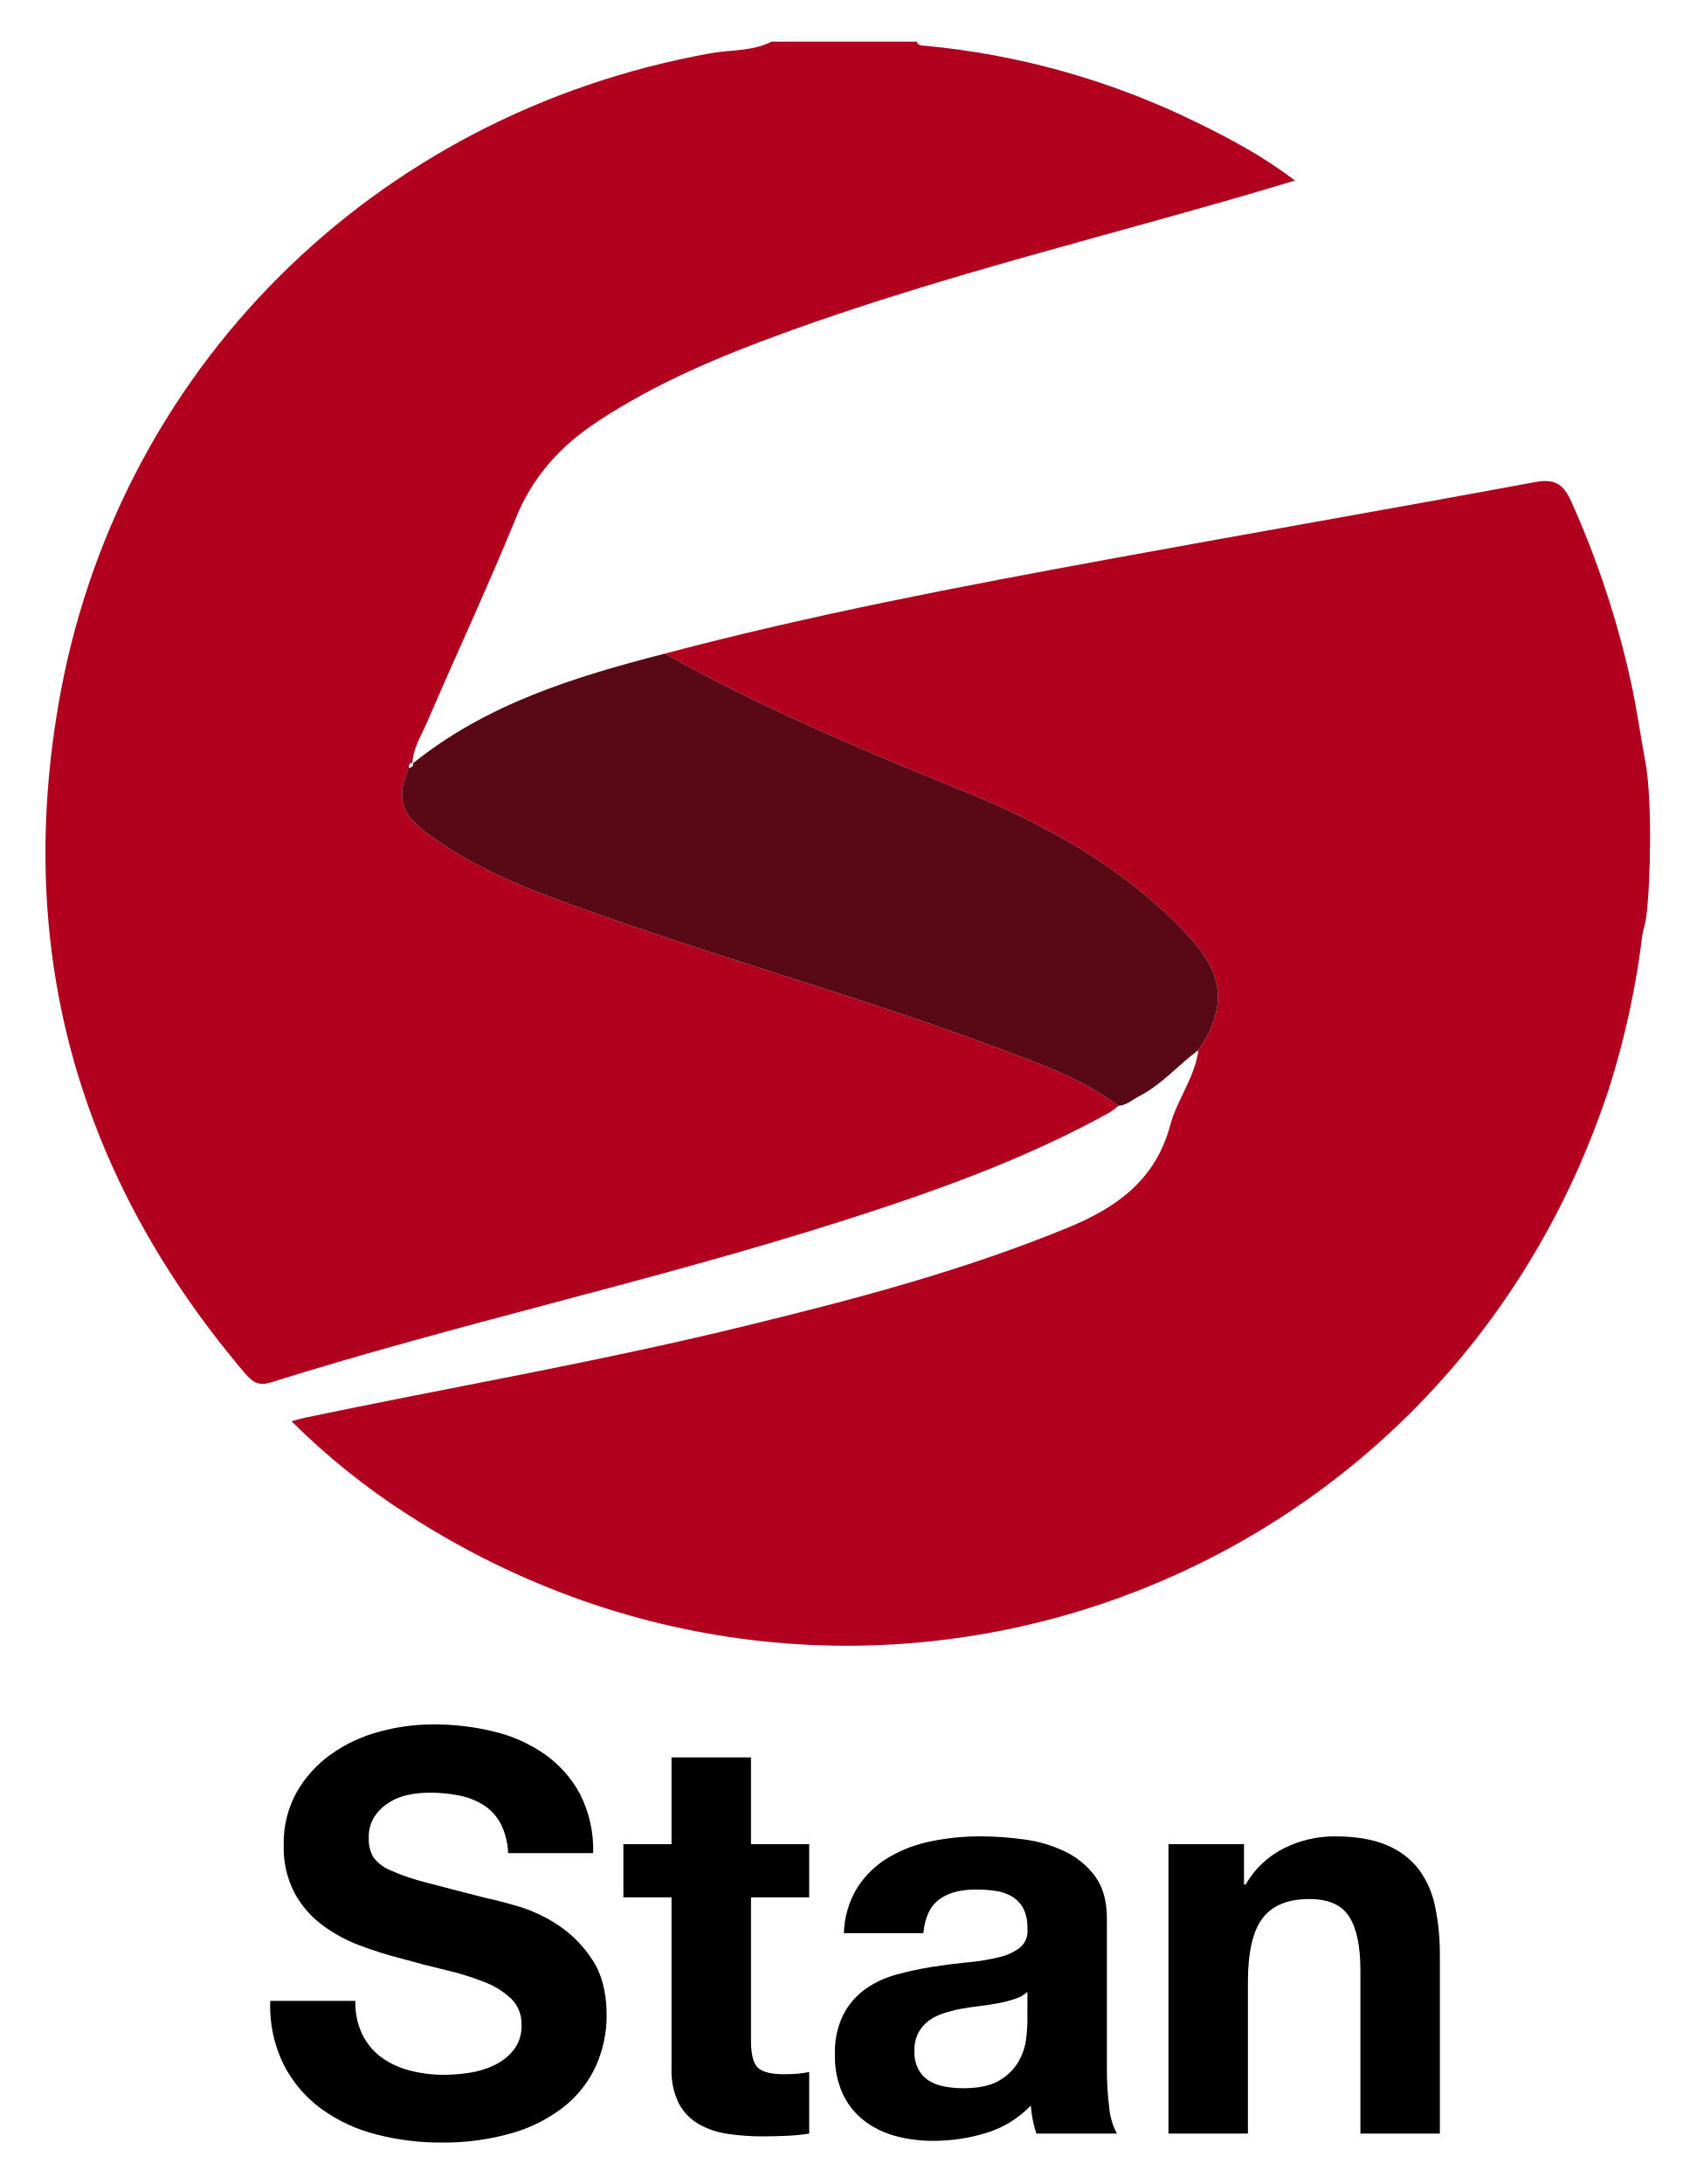
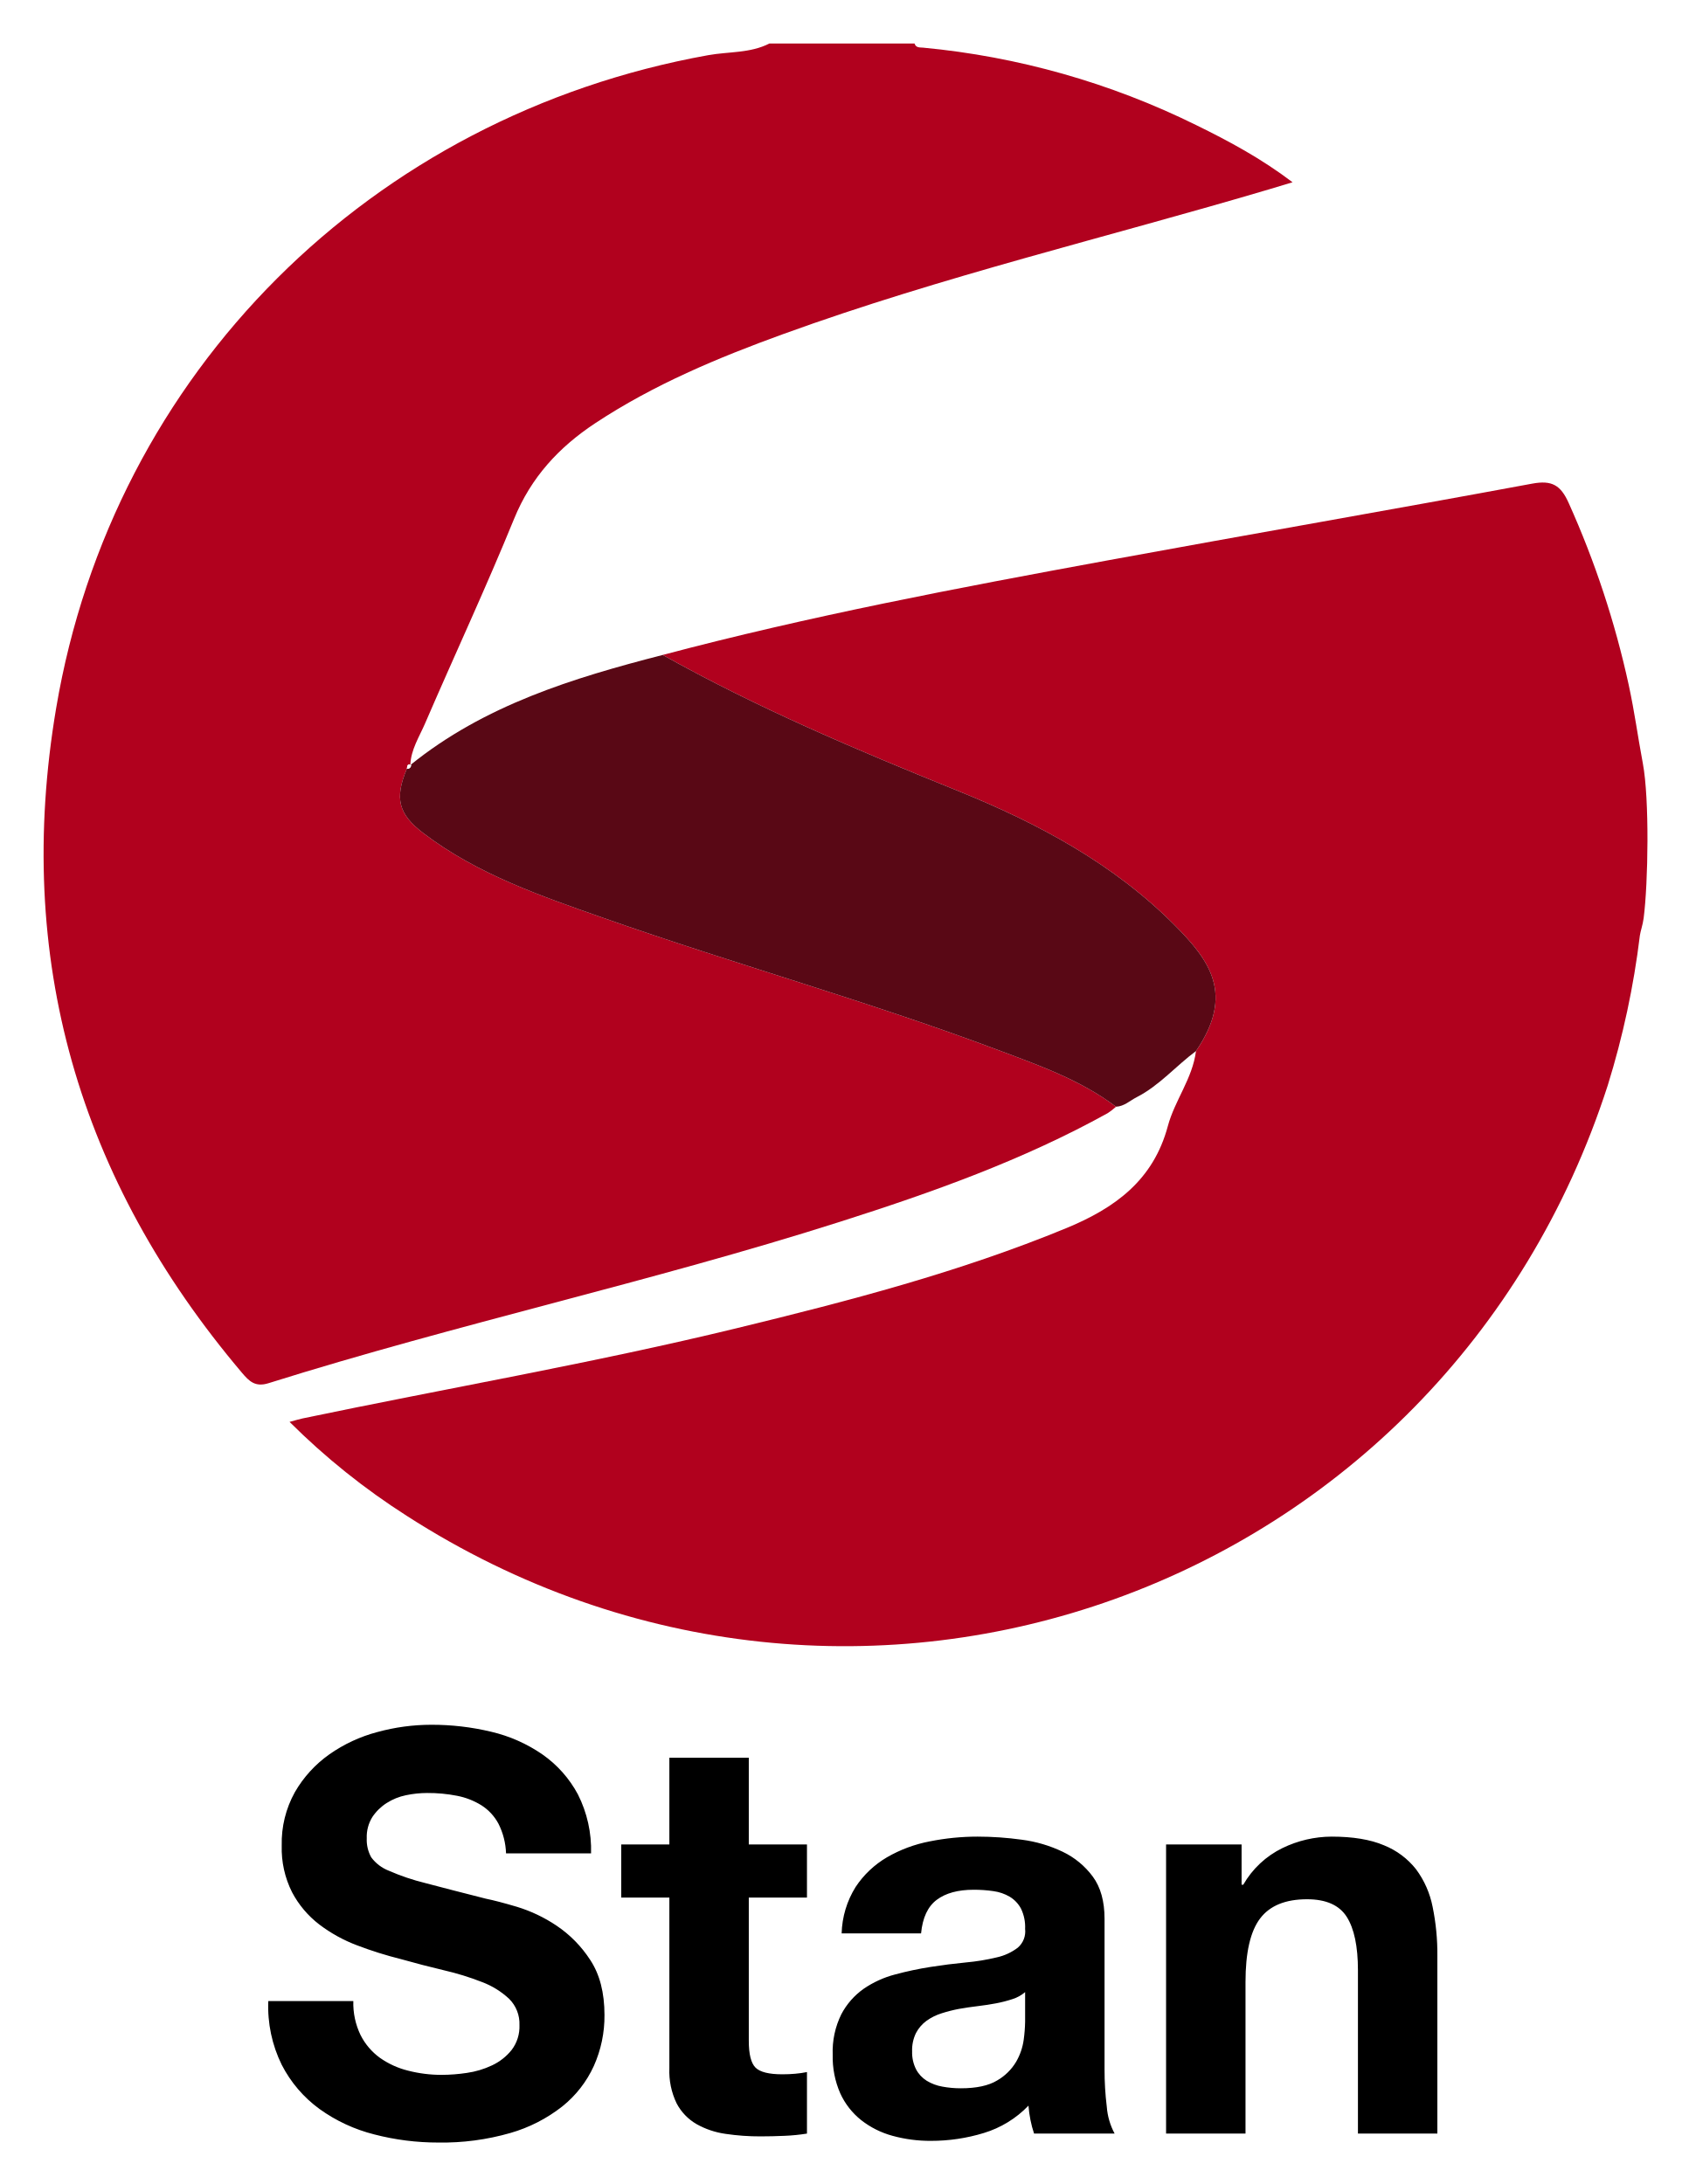
- <svg xmlns="http://www.w3.org/2000/svg" viewBox="-9.14 -6.14 448.28 579.28">
+ <svg xmlns="http://www.w3.org/2000/svg" role="img" viewBox="-8.65 -6.65 448.30 579.80">
  <defs>
    <style>.cls-1{fill:#b1011e}</style>
  </defs>
  <path d="M195.56 4.904h38.532c.372 1.187 1.395 1.012 2.293 1.097a207.586 207.586 0 0 1 72.395 20.527c8.724 4.272 17.292 8.87 25.642 15.206-2.484.75-4.217 1.283-5.955 1.799-43.091 12.791-86.912 23.143-129.233 38.505-17.359 6.3-34.37 13.408-49.877 23.65-9.645 6.371-17.056 14.37-21.55 25.389-7.458 18.286-15.818 36.203-23.641 54.343-1.537 3.565-3.766 6.948-3.902 11.032l.207-.047c-1.098-.436-.994.432-1.13 1.04-3.295 7.83-2.287 12.01 4.385 17.092 14.34 10.92 31.174 16.66 47.87 22.534 34.66 12.194 70.107 22.058 104.523 34.978 10.905 4.094 21.985 7.963 31.452 15.111a17.675 17.675 0 0 1-2.188 1.695c-22.52 12.489-46.642 21.06-71.065 28.846-50.085 15.967-101.539 27.096-151.682 42.851-3.515 1.105-5.129-.478-7.063-2.763-43.4-51.274-60.506-110.166-49.325-176.407C21.313 92.138 89.875 24.107 179.31 8c5.418-.976 11.142-.488 16.25-3.096z" class="cls-1" />
  <path d="M427.407 196.054c1.766 9.434 1.416 31.666.208 41.035-.237 1.834-.852 3.476-1.008 4.652a225.492 225.492 0 0 1-8.521 39.744c-43.498 134.841-199.66 190.872-318.733 114.311a185.097 185.097 0 0 1-31.148-24.968c1.746-.467 2.61-.743 3.493-.927 38.362-8.025 77.013-14.662 115.116-23.926 29.662-7.21 59.162-14.882 87.5-26.56 13.014-5.363 23.163-12.748 27.01-27.12 1.828-6.827 6.571-12.663 7.465-19.91 10.323-15.085 3.596-24.075-5.49-33.25-16.322-16.486-36.516-27.264-57.686-35.822-26.72-10.801-53.198-21.985-78.367-36.09 38.845-10.307 78.296-17.792 117.787-25.047 37.65-6.917 75.371-13.454 113.01-20.434 5.244-.972 7.571.408 9.704 5.205a244.51 244.51 0 0 1 15.896 48.202c1.677 7.82 2.279 12.97 3.764 20.905z" class="cls-1" />
  <path fill="#590815" d="M100.264 196.452c19.641-15.898 43.086-23.08 66.981-29.23 25.17 14.106 51.648 25.29 78.369 36.091 21.169 8.558 41.363 19.336 57.685 35.821 9.086 9.176 15.813 18.166 5.49 33.25-5.34 3.959-9.714 9.166-15.732 12.242-1.793.916-3.316 2.438-5.487 2.535-9.466-7.149-20.546-11.018-31.451-15.112-34.416-12.92-69.862-22.784-104.523-34.978-16.696-5.873-33.53-11.613-47.87-22.534-6.672-5.081-7.68-9.262-4.386-17.092a1.002 1.002 0 0 0 1.13-1.04z" />
  <path fill="#fefdfd" d="M100.47 196.405a1.002 1.002 0 0 1-1.13 1.04c.137-.607.033-1.476 1.13-1.04z" />
  <path d="M87.061 533.636a16.818 16.818 0 0 0 5.122 6.012 22.115 22.115 0 0 0 7.498 3.415 35.432 35.432 0 0 0 8.908 1.114 46.122 46.122 0 0 0 6.681-.52 23.21 23.21 0 0 0 6.682-2.004 14.57 14.57 0 0 0 5.196-4.083 10.244 10.244 0 0 0 2.078-6.607 9.302 9.302 0 0 0-2.746-6.978 21.785 21.785 0 0 0-7.2-4.454 71.784 71.784 0 0 0-10.097-3.118q-5.644-1.336-11.432-2.97a100.838 100.838 0 0 1-11.58-3.637 39.65 39.65 0 0 1-10.097-5.568 26.189 26.189 0 0 1-7.2-8.537 25.896 25.896 0 0 1-2.748-12.397 27.755 27.755 0 0 1 3.49-14.179 31.568 31.568 0 0 1 9.13-10.021 39.81 39.81 0 0 1 12.77-5.94 54.381 54.381 0 0 1 14.253-1.93 67.504 67.504 0 0 1 15.96 1.856 39.88 39.88 0 0 1 13.585 6.014 30.454 30.454 0 0 1 9.428 10.615 32.582 32.582 0 0 1 3.489 15.664h-22.567a18.797 18.797 0 0 0-2.005-7.87 13.138 13.138 0 0 0-4.528-4.899 19.208 19.208 0 0 0-6.459-2.524 39.835 39.835 0 0 0-7.943-.742 27.402 27.402 0 0 0-5.642.593 15.144 15.144 0 0 0-5.122 2.08 12.857 12.857 0 0 0-3.786 3.711 9.965 9.965 0 0 0-1.485 5.642 9.51 9.51 0 0 0 1.188 5.048 10.577 10.577 0 0 0 4.677 3.563 59.492 59.492 0 0 0 9.65 3.267q6.16 1.635 16.11 4.157 2.968.595 8.24 2.153a39.562 39.562 0 0 1 10.467 4.973 31.683 31.683 0 0 1 8.982 9.131q3.786 5.717 3.786 14.625a32.41 32.41 0 0 1-2.82 13.51 29.349 29.349 0 0 1-8.389 10.764 40.3 40.3 0 0 1-13.808 7.053 65.313 65.313 0 0 1-19.079 2.525 67.035 67.035 0 0 1-17-2.154 42.704 42.704 0 0 1-14.55-6.756 33.32 33.32 0 0 1-10.022-11.728 34.993 34.993 0 0 1-3.563-16.926h22.568a19.426 19.426 0 0 0 1.93 9.057zm118.478-50.629v14.105h-15.441v38.008q0 5.345 1.781 7.127 1.782 1.781 7.127 1.781 1.782 0 3.415-.148a28.458 28.458 0 0 0 3.118-.445v16.332a50.348 50.348 0 0 1-5.94.593q-3.267.147-6.384.149a61.547 61.547 0 0 1-9.279-.668 21.85 21.85 0 0 1-7.72-2.599 13.731 13.731 0 0 1-5.271-5.493 19.602 19.602 0 0 1-1.93-9.354v-45.283h-12.769v-14.105h12.769v-23.013h21.083v23.013zm9.203 23.607a24.487 24.487 0 0 1 3.712-12.323 25.283 25.283 0 0 1 8.314-7.87 36.255 36.255 0 0 1 11.359-4.23 64.669 64.669 0 0 1 12.693-1.262 86.285 86.285 0 0 1 11.73.816 35.969 35.969 0 0 1 10.839 3.192 21.366 21.366 0 0 1 8.017 6.607q3.117 4.232 3.117 11.21v39.938a80.063 80.063 0 0 0 .594 9.948 17.938 17.938 0 0 0 2.078 7.127h-21.379a29.792 29.792 0 0 1-.964-3.638 31.23 31.23 0 0 1-.52-3.786 27.467 27.467 0 0 1-11.879 7.275 47.701 47.701 0 0 1-13.955 2.078 37.694 37.694 0 0 1-10.244-1.336 23.413 23.413 0 0 1-8.315-4.157 19.33 19.33 0 0 1-5.568-7.126 24.092 24.092 0 0 1-2.004-10.245 22.362 22.362 0 0 1 2.301-10.764 19.226 19.226 0 0 1 5.94-6.756 26.64 26.64 0 0 1 8.314-3.786 89.249 89.249 0 0 1 9.428-2.004q4.749-.74 9.353-1.187a56.423 56.423 0 0 0 8.166-1.337 14.232 14.232 0 0 0 5.64-2.598 5.703 5.703 0 0 0 1.932-4.974 11.193 11.193 0 0 0-1.113-5.42 8.211 8.211 0 0 0-2.97-3.116 11.681 11.681 0 0 0-4.305-1.486 35.437 35.437 0 0 0-5.272-.37q-6.234 0-9.799 2.672-3.562 2.672-4.158 8.908zm48.7 15.59a9.43 9.43 0 0 1-3.342 1.856 34.14 34.14 0 0 1-4.305 1.113q-2.306.445-4.826.742-2.526.299-5.047.742a38.066 38.066 0 0 0-4.678 1.189 13.857 13.857 0 0 0-4.008 2.004 9.51 9.51 0 0 0-2.748 3.192 10.267 10.267 0 0 0-1.039 4.9 9.904 9.904 0 0 0 1.04 4.75 7.959 7.959 0 0 0 2.822 3.044 11.898 11.898 0 0 0 4.156 1.559 26.512 26.512 0 0 0 4.9.445q6.235 0 9.65-2.078a13.912 13.912 0 0 0 5.047-4.973 15.932 15.932 0 0 0 2.006-5.866 40.565 40.565 0 0 0 .371-4.75zm57.455-39.197v10.69h.447a24.183 24.183 0 0 1 10.392-9.724 30.062 30.062 0 0 1 13.066-3.044q8.462 0 13.882 2.3a20.601 20.601 0 0 1 8.537 6.385 24.719 24.719 0 0 1 4.38 9.948 61.978 61.978 0 0 1 1.261 12.99v47.215H351.78v-43.354q0-9.5-2.97-14.179-2.972-4.677-10.541-4.676-8.612 0-12.471 5.122-3.863 5.122-3.86 16.851v40.236h-21.083v-76.76z" />
</svg>
